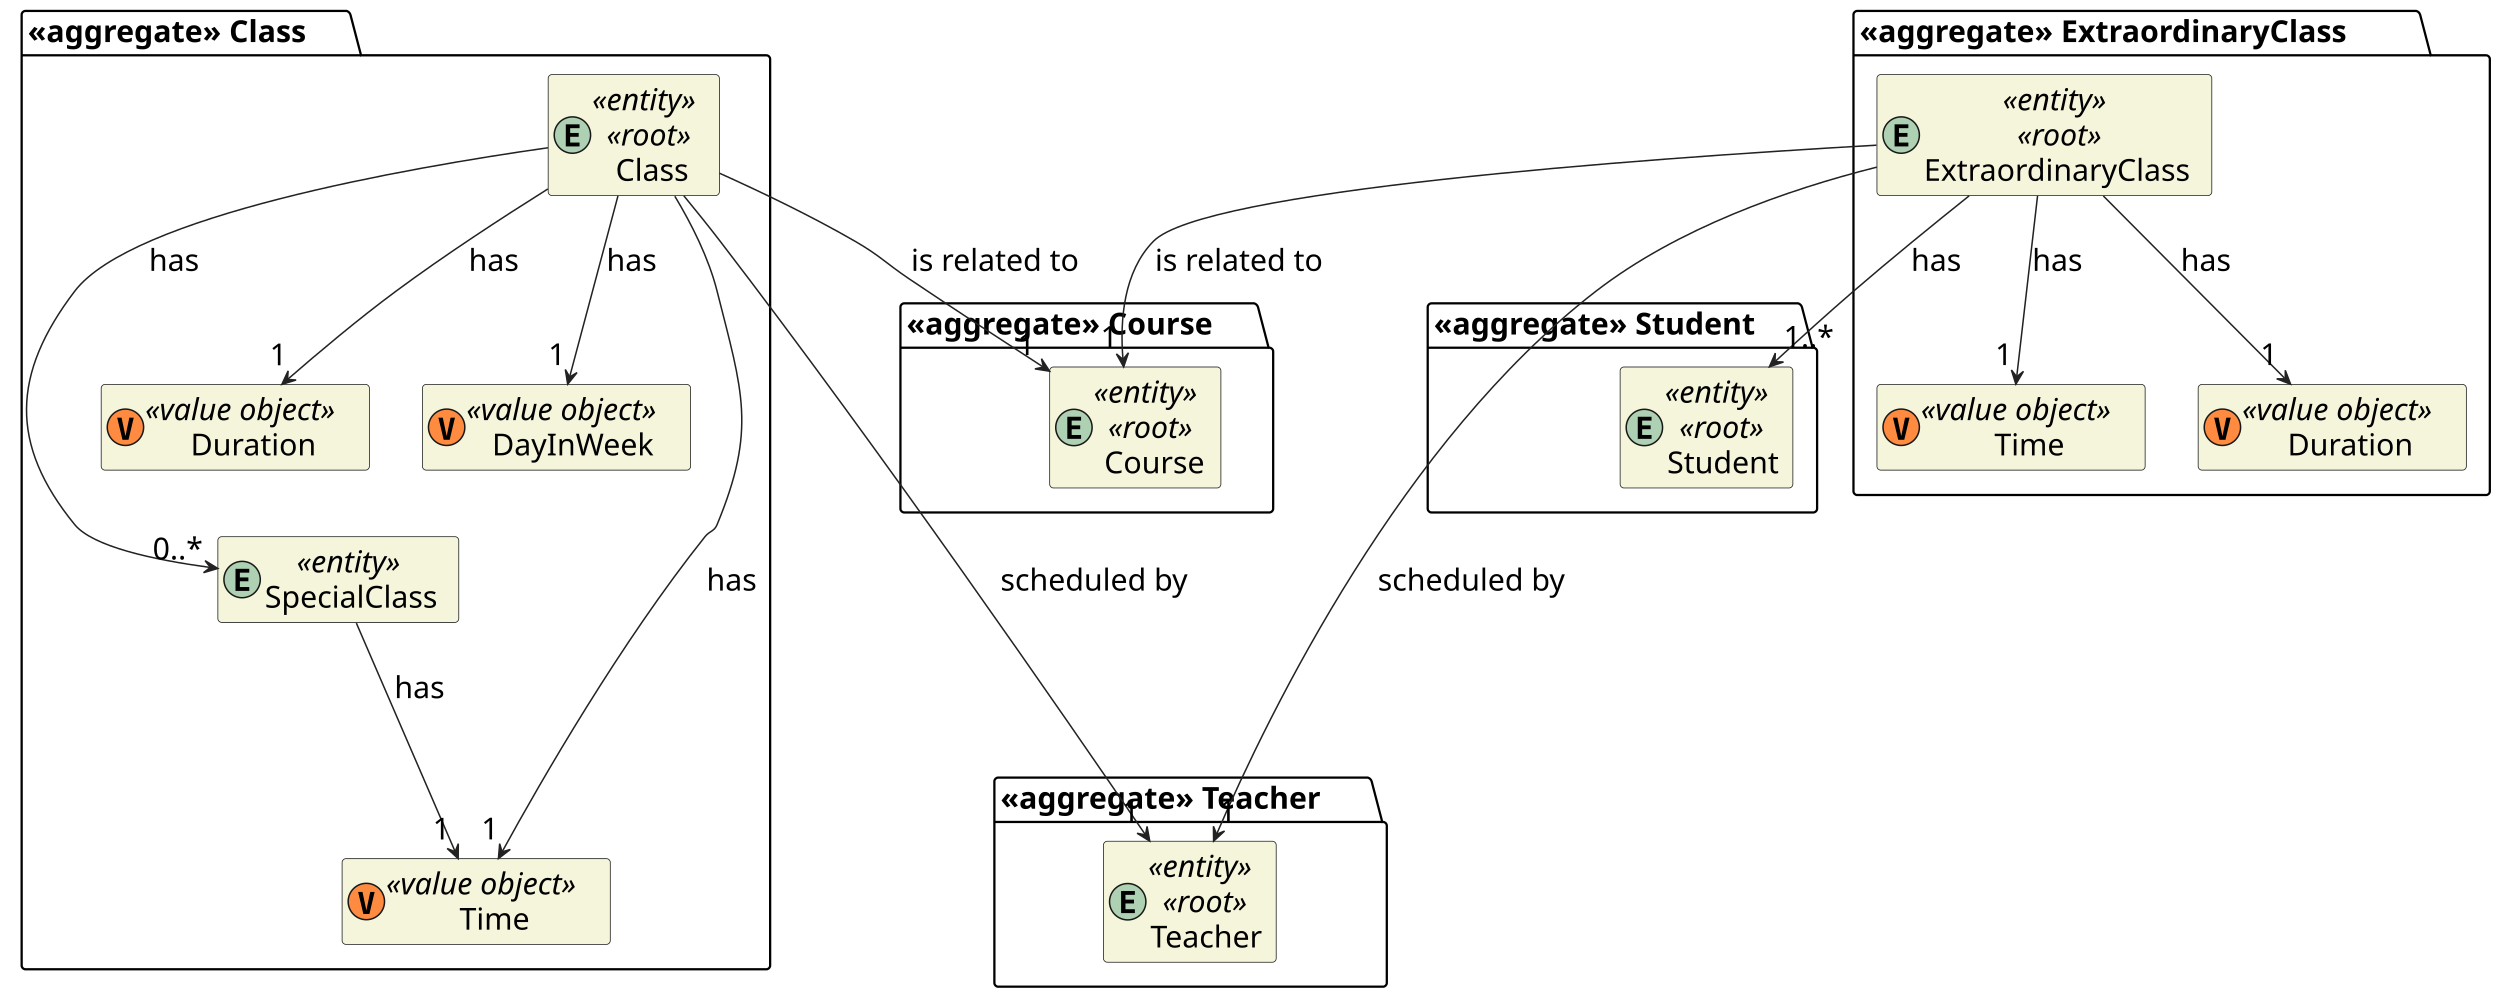
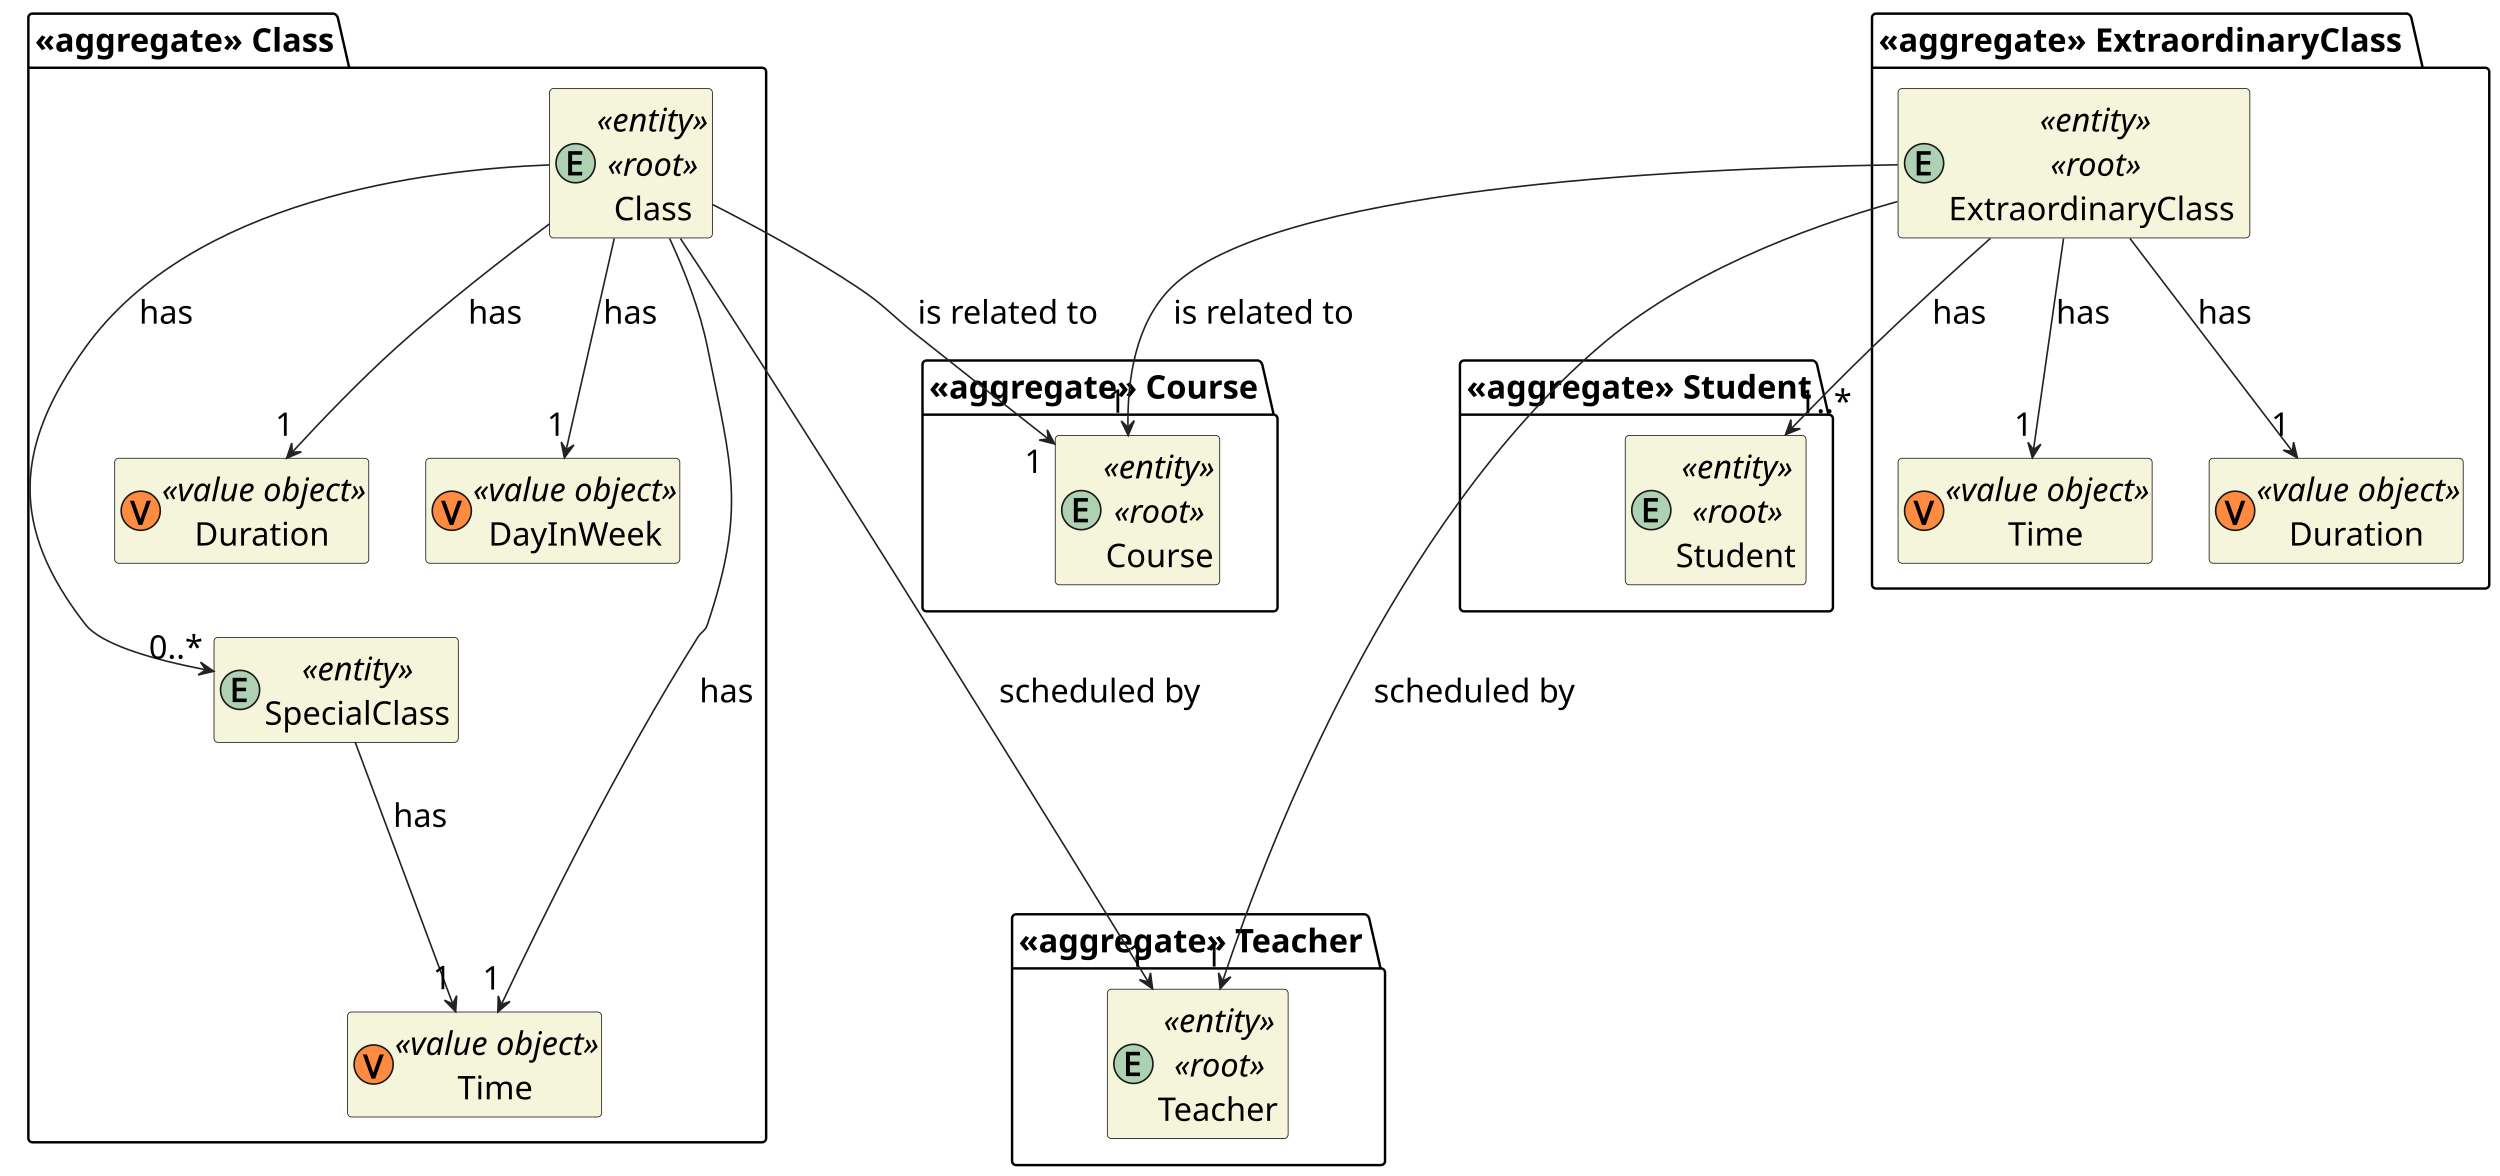
- <svg xmlns="http://www.w3.org/2000/svg" contentStyleType="text/css" height="658px" preserveAspectRatio="none" style="width:1650px;height:658px;background:#FFFFFF;" version="1.1" viewBox="0 0 1650 658" width="1650px" zoomAndPan="magnify">
+ <svg xmlns="http://www.w3.org/2000/svg" contentStyleType="text/css" height="722px" preserveAspectRatio="none" style="width:1535px;height:722px;background:#FFFFFF;" version="1.1" viewBox="0 0 1535 722" width="1535px" zoomAndPan="magnify">
  <defs />
  <g>
    <g id="cluster_&lt;&lt;aggregate&gt;&gt; Class">
-       <path d="M16.79,7.217 L228.79,7.217 A3.75,3.75 0 0 1 231.29,9.717 L238.29,36.498 L505.79,36.498 A2.5,2.5 0 0 1 508.29,38.998 L508.29,637.217 A2.5,2.5 0 0 1 505.79,639.717 L16.79,639.717 A2.5,2.5 0 0 1 14.29,637.217 L14.29,9.717 A2.5,2.5 0 0 1 16.79,7.217 " fill="none" style="stroke:#000000;stroke-width:1.5;" />
-       <line style="stroke:#000000;stroke-width:1.5;" x1="14.29" x2="238.29" y1="36.498" y2="36.498" />
-       <text fill="#000000" font-family="sans-serif" font-size="20" font-weight="bold" lengthAdjust="spacing" textLength="211" x="18.29" y="27.781">«aggregate» Class</text>
+       <path d="M19.91,8.36 L204.91,8.36 A3.75,3.75 0 0 1 207.41,10.86 L214.41,41.6 L467.91,41.6 A2.5,2.5 0 0 1 470.41,44.1 L470.41,698.86 A2.5,2.5 0 0 1 467.91,701.36 L19.91,701.36 A2.5,2.5 0 0 1 17.41,698.86 L17.41,10.86 A2.5,2.5 0 0 1 19.91,8.36 " fill="none" style="stroke:#000000;stroke-width:1.5;" />
+       <line style="stroke:#000000;stroke-width:1.5;" x1="17.41" x2="214.41" y1="41.6" y2="41.6" />
+       <text fill="#000000" font-family="sans-serif" font-size="20" font-weight="bold" lengthAdjust="spacing" textLength="184" x="21.41" y="31.74">«aggregate» Class</text>
    </g>
    <g id="cluster_&lt;&lt;aggregate&gt;&gt; ExtraordinaryClass">
-       <path d="M1225.79,7.217 L1594.79,7.217 A3.75,3.75 0 0 1 1597.29,9.717 L1604.29,36.498 L1640.79,36.498 A2.5,2.5 0 0 1 1643.29,38.998 L1643.29,324.217 A2.5,2.5 0 0 1 1640.79,326.717 L1225.79,326.717 A2.5,2.5 0 0 1 1223.29,324.217 L1223.29,9.717 A2.5,2.5 0 0 1 1225.79,7.217 " fill="none" style="stroke:#000000;stroke-width:1.5;" />
-       <line style="stroke:#000000;stroke-width:1.5;" x1="1223.29" x2="1604.29" y1="36.498" y2="36.498" />
-       <text fill="#000000" font-family="sans-serif" font-size="20" font-weight="bold" lengthAdjust="spacing" textLength="368" x="1227.29" y="27.781">«aggregate» ExtraordinaryClass</text>
+       <path d="M1151.91,8.36 L1478.035,8.36 A3.75,3.75 0 0 1 1480.535,10.86 L1487.535,41.6 L1525.91,41.6 A2.5,2.5 0 0 1 1528.41,44.1 L1528.41,358.86 A2.5,2.5 0 0 1 1525.91,361.36 L1151.91,361.36 A2.5,2.5 0 0 1 1149.41,358.86 L1149.41,10.86 A2.5,2.5 0 0 1 1151.91,8.36 " fill="none" style="stroke:#000000;stroke-width:1.5;" />
+       <line style="stroke:#000000;stroke-width:1.5;" x1="1149.41" x2="1487.535" y1="41.6" y2="41.6" />
+       <text fill="#000000" font-family="sans-serif" font-size="20" font-weight="bold" lengthAdjust="spacing" textLength="325.125" x="1153.41" y="31.74">«aggregate» ExtraordinaryClass</text>
    </g>
    <g id="cluster_&lt;&lt;aggregate&gt;&gt; Course">
-       <path d="M596.79,200.217 L827.79,200.217 A3.75,3.75 0 0 1 830.29,202.717 L837.29,229.498 L837.79,229.498 A2.5,2.5 0 0 1 840.29,231.998 L840.29,335.717 A2.5,2.5 0 0 1 837.79,338.217 L596.79,338.217 A2.5,2.5 0 0 1 594.29,335.717 L594.29,202.717 A2.5,2.5 0 0 1 596.79,200.217 " fill="none" style="stroke:#000000;stroke-width:1.5;" />
-       <line style="stroke:#000000;stroke-width:1.5;" x1="594.29" x2="837.29" y1="229.498" y2="229.498" />
-       <text fill="#000000" font-family="sans-serif" font-size="20" font-weight="bold" lengthAdjust="spacing" textLength="230" x="598.29" y="220.781">«aggregate» Course</text>
+       <path d="M568.91,221.36 L772.535,221.36 A3.75,3.75 0 0 1 775.035,223.86 L782.035,254.6 L781.91,254.6 A2.5,2.5 0 0 1 784.41,257.1 L784.41,372.86 A2.5,2.5 0 0 1 781.91,375.36 L568.91,375.36 A2.5,2.5 0 0 1 566.41,372.86 L566.41,223.86 A2.5,2.5 0 0 1 568.91,221.36 " fill="none" style="stroke:#000000;stroke-width:1.5;" />
+       <line style="stroke:#000000;stroke-width:1.5;" x1="566.41" x2="782.035" y1="254.6" y2="254.6" />
+       <text fill="#000000" font-family="sans-serif" font-size="20" font-weight="bold" lengthAdjust="spacing" textLength="202.625" x="570.41" y="244.74">«aggregate» Course</text>
    </g>
    <g id="cluster_&lt;&lt;aggregate&gt;&gt; Teacher">
-       <path d="M658.79,513.217 L902.79,513.217 A3.75,3.75 0 0 1 905.29,515.717 L912.29,542.498 L912.79,542.498 A2.5,2.5 0 0 1 915.29,544.998 L915.29,648.717 A2.5,2.5 0 0 1 912.79,651.217 L658.79,651.217 A2.5,2.5 0 0 1 656.29,648.717 L656.29,515.717 A2.5,2.5 0 0 1 658.79,513.217 " fill="none" style="stroke:#000000;stroke-width:1.5;" />
-       <line style="stroke:#000000;stroke-width:1.5;" x1="656.29" x2="912.29" y1="542.498" y2="542.498" />
-       <text fill="#000000" font-family="sans-serif" font-size="20" font-weight="bold" lengthAdjust="spacing" textLength="243" x="660.29" y="533.781">«aggregate» Teacher</text>
+       <path d="M623.91,561.36 L838.16,561.36 A3.75,3.75 0 0 1 840.66,563.86 L847.66,594.6 L847.91,594.6 A2.5,2.5 0 0 1 850.41,597.1 L850.41,712.86 A2.5,2.5 0 0 1 847.91,715.36 L623.91,715.36 A2.5,2.5 0 0 1 621.41,712.86 L621.41,563.86 A2.5,2.5 0 0 1 623.91,561.36 " fill="none" style="stroke:#000000;stroke-width:1.5;" />
+       <line style="stroke:#000000;stroke-width:1.5;" x1="621.41" x2="847.66" y1="594.6" y2="594.6" />
+       <text fill="#000000" font-family="sans-serif" font-size="20" font-weight="bold" lengthAdjust="spacing" textLength="213.25" x="625.41" y="584.74">«aggregate» Teacher</text>
    </g>
    <g id="cluster_&lt;&lt;aggregate&gt;&gt; Student">
-       <path d="M944.79,200.217 L1186.79,200.217 A3.75,3.75 0 0 1 1189.29,202.717 L1196.29,229.498 L1196.79,229.498 A2.5,2.5 0 0 1 1199.29,231.998 L1199.29,335.717 A2.5,2.5 0 0 1 1196.79,338.217 L944.79,338.217 A2.5,2.5 0 0 1 942.29,335.717 L942.29,202.717 A2.5,2.5 0 0 1 944.79,200.217 " fill="none" style="stroke:#000000;stroke-width:1.5;" />
-       <line style="stroke:#000000;stroke-width:1.5;" x1="942.29" x2="1196.29" y1="229.498" y2="229.498" />
-       <text fill="#000000" font-family="sans-serif" font-size="20" font-weight="bold" lengthAdjust="spacing" textLength="241" x="946.29" y="220.781">«aggregate» Student</text>
+       <path d="M898.91,221.36 L1113.16,221.36 A3.75,3.75 0 0 1 1115.66,223.86 L1122.66,254.6 L1122.91,254.6 A2.5,2.5 0 0 1 1125.41,257.1 L1125.41,372.86 A2.5,2.5 0 0 1 1122.91,375.36 L898.91,375.36 A2.5,2.5 0 0 1 896.41,372.86 L896.41,223.86 A2.5,2.5 0 0 1 898.91,221.36 " fill="none" style="stroke:#000000;stroke-width:1.5;" />
+       <line style="stroke:#000000;stroke-width:1.5;" x1="896.41" x2="1122.66" y1="254.6" y2="254.6" />
+       <text fill="#000000" font-family="sans-serif" font-size="20" font-weight="bold" lengthAdjust="spacing" textLength="213.25" x="900.41" y="244.74">«aggregate» Student</text>
    </g>
    <g id="elem_Class">
-       <rect codeLine="24" fill="#F5F5DC" height="79.844" id="Class" rx="2.5" ry="2.5" style="stroke:#181818;stroke-width:0.5;" width="113" x="361.79" y="49.217" />
-       <ellipse cx="377.79" cy="89.139" fill="#ADD1B2" rx="12" ry="12" style="stroke:#181818;stroke-width:1.0;" />
-       <path d="M382.509,96.639 L373.431,96.639 L373.431,82.061 L382.509,82.061 L382.509,84.592 L376.306,84.592 L376.306,87.748 L381.931,87.748 L381.931,90.279 L376.306,90.279 L376.306,94.092 L382.509,94.092 L382.509,96.639 Z " fill="#000000" />
-       <text fill="#000000" font-family="sans-serif" font-size="20" font-style="italic" lengthAdjust="spacing" textLength="83" x="390.79" y="72.781">«entity»</text>
-       <text fill="#000000" font-family="sans-serif" font-size="20" font-style="italic" lengthAdjust="spacing" textLength="64" x="400.29" y="96.062">«root»</text>
-       <text fill="#000000" font-family="sans-serif" font-size="20" lengthAdjust="spacing" textLength="52" x="406.29" y="119.344">Class</text>
+       <rect codeLine="24" fill="#F5F5DC" height="91.72" id="Class" rx="2.5" ry="2.5" style="stroke:#181818;stroke-width:0.5;" width="100" x="337.41" y="54.36" />
+       <ellipse cx="353.41" cy="100.22" fill="#ADD1B2" rx="12" ry="12" style="stroke:#181818;stroke-width:1.0;" />
+       <path d="M357.457,107.72 L348.848,107.72 L348.848,92.814 L357.457,92.814 L357.457,95.017 L351.269,95.017 L351.269,98.861 L357.098,98.861 L357.098,101.032 L351.269,101.032 L351.269,105.517 L357.457,105.517 L357.457,107.72 Z " fill="#000000" />
+       <text fill="#000000" font-family="sans-serif" font-size="20" font-style="italic" lengthAdjust="spacing" textLength="70" x="366.41" y="80.74">«entity»</text>
+       <text fill="#000000" font-family="sans-serif" font-size="20" font-style="italic" lengthAdjust="spacing" textLength="57" x="372.91" y="107.98">«root»</text>
+       <text fill="#000000" font-family="sans-serif" font-size="20" lengthAdjust="spacing" textLength="49" x="376.91" y="135.22">Class</text>
    </g>
    <g id="elem_SpecialClass">
-       <rect codeLine="18" fill="#F5F5DC" height="56.562" id="SpecialClass" rx="2.5" ry="2.5" style="stroke:#181818;stroke-width:0.5;" width="159" x="143.79" y="354.217" />
-       <ellipse cx="159.79" cy="382.498" fill="#ADD1B2" rx="12" ry="12" style="stroke:#181818;stroke-width:1.0;" />
-       <path d="M164.509,389.998 L155.431,389.998 L155.431,375.42 L164.509,375.42 L164.509,377.951 L158.306,377.951 L158.306,381.107 L163.931,381.107 L163.931,383.639 L158.306,383.639 L158.306,387.451 L164.509,387.451 L164.509,389.998 Z " fill="#000000" />
-       <text fill="#000000" font-family="sans-serif" font-size="20" font-style="italic" lengthAdjust="spacing" textLength="83" x="195.79" y="377.781">«entity»</text>
-       <text fill="#000000" font-family="sans-serif" font-size="20" lengthAdjust="spacing" textLength="125" x="174.79" y="401.062">SpecialClass</text>
+       <rect codeLine="18" fill="#F5F5DC" height="64.48" id="SpecialClass" rx="2.5" ry="2.5" style="stroke:#181818;stroke-width:0.5;" width="150" x="131.41" y="391.36" />
+       <ellipse cx="147.41" cy="423.6" fill="#ADD1B2" rx="12" ry="12" style="stroke:#181818;stroke-width:1.0;" />
+       <path d="M151.457,431.1 L142.847,431.1 L142.847,416.194 L151.457,416.194 L151.457,418.397 L145.269,418.397 L145.269,422.241 L151.097,422.241 L151.097,424.413 L145.269,424.413 L145.269,428.897 L151.457,428.897 L151.457,431.1 Z " fill="#000000" />
+       <text fill="#000000" font-family="sans-serif" font-size="20" font-style="italic" lengthAdjust="spacing" textLength="70" x="185.41" y="417.74">«entity»</text>
+       <text fill="#000000" font-family="sans-serif" font-size="20" lengthAdjust="spacing" textLength="116" x="162.41" y="444.98">SpecialClass</text>
    </g>
    <g id="elem_Duration">
-       <rect codeLine="21" fill="#F5F5DC" height="56.562" id="Duration" rx="2.5" ry="2.5" style="stroke:#181818;stroke-width:0.5;" width="177" x="66.79" y="253.717" />
-       <ellipse cx="82.79" cy="281.998" fill="#FF8B40" rx="12" ry="12" style="stroke:#181818;stroke-width:1.0;" />
-       <path d="M82.806,287.842 L85.368,275.67 L88.274,275.67 L84.806,290.248 L80.821,290.248 L77.353,275.67 L80.243,275.67 L82.806,287.842 Z " fill="#000000" />
-       <text fill="#000000" font-family="sans-serif" font-size="20" font-style="italic" lengthAdjust="spacing" textLength="147" x="95.79" y="277.281">«value object»</text>
-       <text fill="#000000" font-family="sans-serif" font-size="20" lengthAdjust="spacing" textLength="87" x="125.79" y="300.562">Duration</text>
+       <rect codeLine="21" fill="#F5F5DC" height="64.48" id="Duration" rx="2.5" ry="2.5" style="stroke:#181818;stroke-width:0.5;" width="156" x="70.41" y="281.36" />
+       <ellipse cx="86.41" cy="313.6" fill="#FF8B40" rx="12" ry="12" style="stroke:#181818;stroke-width:1.0;" />
+       <path d="M92.66,307.444 L87.347,322.35 L85.097,322.35 L79.785,307.444 L82.316,307.444 L85.613,316.803 Q85.832,317.397 85.988,317.944 Q86.16,318.491 86.285,318.991 Q86.426,319.475 86.222,319.522 Q86.004,319.491 86.144,318.975 Q86.285,318.459 86.457,317.928 Q86.629,317.381 86.832,316.772 L90.097,307.444 L92.66,307.444 Z " fill="#000000" />
+       <text fill="#000000" font-family="sans-serif" font-size="20" font-style="italic" lengthAdjust="spacing" textLength="126" x="99.41" y="307.74">«value object»</text>
+       <text fill="#000000" font-family="sans-serif" font-size="20" lengthAdjust="spacing" textLength="86" x="119.41" y="334.98">Duration</text>
    </g>
    <g id="elem_DayInWeek">
-       <rect codeLine="22" fill="#F5F5DC" height="56.562" id="DayInWeek" rx="2.5" ry="2.5" style="stroke:#181818;stroke-width:0.5;" width="177" x="278.79" y="253.717" />
-       <ellipse cx="294.79" cy="281.998" fill="#FF8B40" rx="12" ry="12" style="stroke:#181818;stroke-width:1.0;" />
-       <path d="M294.806,287.842 L297.368,275.67 L300.274,275.67 L296.806,290.248 L292.821,290.248 L289.353,275.67 L292.243,275.67 L294.806,287.842 Z " fill="#000000" />
-       <text fill="#000000" font-family="sans-serif" font-size="20" font-style="italic" lengthAdjust="spacing" textLength="147" x="307.79" y="277.281">«value object»</text>
-       <text fill="#000000" font-family="sans-serif" font-size="20" lengthAdjust="spacing" textLength="113" x="324.79" y="300.562">DayInWeek</text>
+       <rect codeLine="22" fill="#F5F5DC" height="64.48" id="DayInWeek" rx="2.5" ry="2.5" style="stroke:#181818;stroke-width:0.5;" width="156" x="261.41" y="281.36" />
+       <ellipse cx="277.41" cy="313.6" fill="#FF8B40" rx="12" ry="12" style="stroke:#181818;stroke-width:1.0;" />
+       <path d="M283.66,307.444 L278.348,322.35 L276.098,322.35 L270.785,307.444 L273.316,307.444 L276.613,316.803 Q276.832,317.397 276.988,317.944 Q277.16,318.491 277.285,318.991 Q277.426,319.475 277.223,319.522 Q277.004,319.491 277.144,318.975 Q277.285,318.459 277.457,317.928 Q277.629,317.381 277.832,316.772 L281.098,307.444 L283.66,307.444 Z " fill="#000000" />
+       <text fill="#000000" font-family="sans-serif" font-size="20" font-style="italic" lengthAdjust="spacing" textLength="126" x="290.41" y="307.74">«value object»</text>
+       <text fill="#000000" font-family="sans-serif" font-size="20" lengthAdjust="spacing" textLength="107" x="299.91" y="334.98">DayInWeek</text>
    </g>
    <g id="elem_Time">
-       <rect codeLine="20" fill="#F5F5DC" height="56.562" id="Time" rx="2.5" ry="2.5" style="stroke:#181818;stroke-width:0.5;" width="177" x="225.79" y="566.717" />
-       <ellipse cx="241.79" cy="594.998" fill="#FF8B40" rx="12" ry="12" style="stroke:#181818;stroke-width:1.0;" />
-       <path d="M241.806,600.842 L244.368,588.67 L247.274,588.67 L243.806,603.248 L239.821,603.248 L236.352,588.67 L239.243,588.67 L241.806,600.842 Z " fill="#000000" />
-       <text fill="#000000" font-family="sans-serif" font-size="20" font-style="italic" lengthAdjust="spacing" textLength="147" x="254.79" y="590.281">«value object»</text>
-       <text fill="#000000" font-family="sans-serif" font-size="20" lengthAdjust="spacing" textLength="50" x="303.29" y="613.562">Time</text>
+       <rect codeLine="20" fill="#F5F5DC" height="64.48" id="Time" rx="2.5" ry="2.5" style="stroke:#181818;stroke-width:0.5;" width="156" x="213.41" y="621.36" />
+       <ellipse cx="229.41" cy="653.6" fill="#FF8B40" rx="12" ry="12" style="stroke:#181818;stroke-width:1.0;" />
+       <path d="M235.66,647.444 L230.347,662.35 L228.097,662.35 L222.785,647.444 L225.316,647.444 L228.613,656.803 Q228.832,657.397 228.988,657.944 Q229.16,658.491 229.285,658.991 Q229.426,659.475 229.222,659.522 Q229.004,659.491 229.144,658.975 Q229.285,658.459 229.457,657.928 Q229.629,657.381 229.832,656.772 L233.097,647.444 L235.66,647.444 Z " fill="#000000" />
+       <text fill="#000000" font-family="sans-serif" font-size="20" font-style="italic" lengthAdjust="spacing" textLength="126" x="242.41" y="647.74">«value object»</text>
+       <text fill="#000000" font-family="sans-serif" font-size="20" lengthAdjust="spacing" textLength="49" x="280.91" y="674.98">Time</text>
    </g>
    <g id="elem_ExtraordinaryClass">
-       <rect codeLine="37" fill="#F5F5DC" height="79.844" id="ExtraordinaryClass" rx="2.5" ry="2.5" style="stroke:#181818;stroke-width:0.5;" width="221" x="1238.79" y="49.217" />
-       <ellipse cx="1254.79" cy="89.139" fill="#ADD1B2" rx="12" ry="12" style="stroke:#181818;stroke-width:1.0;" />
-       <path d="M1259.509,96.639 L1250.431,96.639 L1250.431,82.061 L1259.509,82.061 L1259.509,84.592 L1253.306,84.592 L1253.306,87.748 L1258.931,87.748 L1258.931,90.279 L1253.306,90.279 L1253.306,94.092 L1259.509,94.092 L1259.509,96.639 Z " fill="#000000" />
-       <text fill="#000000" font-family="sans-serif" font-size="20" font-style="italic" lengthAdjust="spacing" textLength="83" x="1321.79" y="72.781">«entity»</text>
-       <text fill="#000000" font-family="sans-serif" font-size="20" font-style="italic" lengthAdjust="spacing" textLength="64" x="1331.29" y="96.062">«root»</text>
-       <text fill="#000000" font-family="sans-serif" font-size="20" lengthAdjust="spacing" textLength="187" x="1269.79" y="119.344">ExtraordinaryClass</text>
+       <rect codeLine="37" fill="#F5F5DC" height="91.72" id="ExtraordinaryClass" rx="2.5" ry="2.5" style="stroke:#181818;stroke-width:0.5;" width="216" x="1165.41" y="54.36" />
+       <ellipse cx="1181.41" cy="100.22" fill="#ADD1B2" rx="12" ry="12" style="stroke:#181818;stroke-width:1.0;" />
+       <path d="M1185.457,107.72 L1176.848,107.72 L1176.848,92.814 L1185.457,92.814 L1185.457,95.017 L1179.269,95.017 L1179.269,98.861 L1185.098,98.861 L1185.098,101.032 L1179.269,101.032 L1179.269,105.517 L1185.457,105.517 L1185.457,107.72 Z " fill="#000000" />
+       <text fill="#000000" font-family="sans-serif" font-size="20" font-style="italic" lengthAdjust="spacing" textLength="70" x="1252.41" y="80.74">«entity»</text>
+       <text fill="#000000" font-family="sans-serif" font-size="20" font-style="italic" lengthAdjust="spacing" textLength="57" x="1258.91" y="107.98">«root»</text>
+       <text fill="#000000" font-family="sans-serif" font-size="20" lengthAdjust="spacing" textLength="182" x="1196.41" y="135.22">ExtraordinaryClass</text>
    </g>
    <g id="elem_Time‎">
-       <rect codeLine="34" fill="#F5F5DC" height="56.562" id="Time‎" rx="2.5" ry="2.5" style="stroke:#181818;stroke-width:0.5;" width="177" x="1238.79" y="253.717" />
-       <ellipse cx="1254.79" cy="281.998" fill="#FF8B40" rx="12" ry="12" style="stroke:#181818;stroke-width:1.0;" />
-       <path d="M1254.806,287.842 L1257.368,275.67 L1260.274,275.67 L1256.806,290.248 L1252.821,290.248 L1249.352,275.67 L1252.243,275.67 L1254.806,287.842 Z " fill="#000000" />
-       <text fill="#000000" font-family="sans-serif" font-size="20" font-style="italic" lengthAdjust="spacing" textLength="147" x="1267.79" y="277.281">«value object»</text>
-       <text fill="#000000" font-family="sans-serif" font-size="20" lengthAdjust="spacing" textLength="50" x="1316.29" y="300.562">Time‎</text>
+       <rect codeLine="34" fill="#F5F5DC" height="64.48" id="Time‎" rx="2.5" ry="2.5" style="stroke:#181818;stroke-width:0.5;" width="156" x="1165.41" y="281.36" />
+       <ellipse cx="1181.41" cy="313.6" fill="#FF8B40" rx="12" ry="12" style="stroke:#181818;stroke-width:1.0;" />
+       <path d="M1187.66,307.444 L1182.348,322.35 L1180.098,322.35 L1174.785,307.444 L1177.316,307.444 L1180.613,316.803 Q1180.832,317.397 1180.988,317.944 Q1181.16,318.491 1181.285,318.991 Q1181.426,319.475 1181.223,319.522 Q1181.004,319.491 1181.144,318.975 Q1181.285,318.459 1181.457,317.928 Q1181.629,317.381 1181.832,316.772 L1185.098,307.444 L1187.66,307.444 Z " fill="#000000" />
+       <text fill="#000000" font-family="sans-serif" font-size="20" font-style="italic" lengthAdjust="spacing" textLength="126" x="1194.41" y="307.74">«value object»</text>
+       <text fill="#000000" font-family="sans-serif" font-size="20" lengthAdjust="spacing" textLength="49" x="1232.91" y="334.98">Time‎</text>
    </g>
    <g id="elem_Duration‎">
-       <rect codeLine="35" fill="#F5F5DC" height="56.562" id="Duration‎" rx="2.5" ry="2.5" style="stroke:#181818;stroke-width:0.5;" width="177" x="1450.79" y="253.717" />
-       <ellipse cx="1466.79" cy="281.998" fill="#FF8B40" rx="12" ry="12" style="stroke:#181818;stroke-width:1.0;" />
-       <path d="M1466.806,287.842 L1469.368,275.67 L1472.274,275.67 L1468.806,290.248 L1464.821,290.248 L1461.352,275.67 L1464.243,275.67 L1466.806,287.842 Z " fill="#000000" />
-       <text fill="#000000" font-family="sans-serif" font-size="20" font-style="italic" lengthAdjust="spacing" textLength="147" x="1479.79" y="277.281">«value object»</text>
-       <text fill="#000000" font-family="sans-serif" font-size="20" lengthAdjust="spacing" textLength="87" x="1509.79" y="300.562">Duration‎</text>
+       <rect codeLine="35" fill="#F5F5DC" height="64.48" id="Duration‎" rx="2.5" ry="2.5" style="stroke:#181818;stroke-width:0.5;" width="156" x="1356.41" y="281.36" />
+       <ellipse cx="1372.41" cy="313.6" fill="#FF8B40" rx="12" ry="12" style="stroke:#181818;stroke-width:1.0;" />
+       <path d="M1378.66,307.444 L1373.348,322.35 L1371.098,322.35 L1365.785,307.444 L1368.316,307.444 L1371.613,316.803 Q1371.832,317.397 1371.988,317.944 Q1372.16,318.491 1372.285,318.991 Q1372.426,319.475 1372.223,319.522 Q1372.004,319.491 1372.144,318.975 Q1372.285,318.459 1372.457,317.928 Q1372.629,317.381 1372.832,316.772 L1376.098,307.444 L1378.66,307.444 Z " fill="#000000" />
+       <text fill="#000000" font-family="sans-serif" font-size="20" font-style="italic" lengthAdjust="spacing" textLength="126" x="1385.41" y="307.74">«value object»</text>
+       <text fill="#000000" font-family="sans-serif" font-size="20" lengthAdjust="spacing" textLength="86" x="1405.41" y="334.98">Duration‎</text>
    </g>
    <g id="elem_Course">
-       <rect codeLine="44" fill="#F5F5DC" height="79.844" id="Course" rx="2.5" ry="2.5" style="stroke:#181818;stroke-width:0.5;" width="113" x="692.79" y="242.217" />
-       <ellipse cx="708.79" cy="282.139" fill="#ADD1B2" rx="12" ry="12" style="stroke:#181818;stroke-width:1.0;" />
-       <path d="M713.509,289.639 L704.431,289.639 L704.431,275.06 L713.509,275.06 L713.509,277.592 L707.306,277.592 L707.306,280.748 L712.931,280.748 L712.931,283.279 L707.306,283.279 L707.306,287.092 L713.509,287.092 L713.509,289.639 Z " fill="#000000" />
-       <text fill="#000000" font-family="sans-serif" font-size="20" font-style="italic" lengthAdjust="spacing" textLength="83" x="721.79" y="265.781">«entity»</text>
-       <text fill="#000000" font-family="sans-serif" font-size="20" font-style="italic" lengthAdjust="spacing" textLength="64" x="731.29" y="289.062">«root»</text>
-       <text fill="#000000" font-family="sans-serif" font-size="20" lengthAdjust="spacing" textLength="69" x="728.79" y="312.344">Course</text>
+       <rect codeLine="44" fill="#F5F5DC" height="91.72" id="Course" rx="2.5" ry="2.5" style="stroke:#181818;stroke-width:0.5;" width="101" x="647.91" y="267.36" />
+       <ellipse cx="663.91" cy="313.22" fill="#ADD1B2" rx="12" ry="12" style="stroke:#181818;stroke-width:1.0;" />
+       <path d="M667.957,320.72 L659.347,320.72 L659.347,305.814 L667.957,305.814 L667.957,308.017 L661.769,308.017 L661.769,311.861 L667.597,311.861 L667.597,314.033 L661.769,314.033 L661.769,318.517 L667.957,318.517 L667.957,320.72 Z " fill="#000000" />
+       <text fill="#000000" font-family="sans-serif" font-size="20" font-style="italic" lengthAdjust="spacing" textLength="70" x="677.41" y="293.74">«entity»</text>
+       <text fill="#000000" font-family="sans-serif" font-size="20" font-style="italic" lengthAdjust="spacing" textLength="57" x="683.91" y="320.98">«root»</text>
+       <text fill="#000000" font-family="sans-serif" font-size="20" lengthAdjust="spacing" textLength="67" x="678.91" y="348.22">Course</text>
    </g>
    <g id="elem_Teacher">
-       <rect codeLine="51" fill="#F5F5DC" height="79.844" id="Teacher" rx="2.5" ry="2.5" style="stroke:#181818;stroke-width:0.5;" width="114" x="728.29" y="555.217" />
-       <ellipse cx="744.29" cy="595.139" fill="#ADD1B2" rx="12" ry="12" style="stroke:#181818;stroke-width:1.0;" />
-       <path d="M749.009,602.639 L739.931,602.639 L739.931,588.061 L749.009,588.061 L749.009,590.592 L742.806,590.592 L742.806,593.748 L748.431,593.748 L748.431,596.279 L742.806,596.279 L742.806,600.092 L749.009,600.092 L749.009,602.639 Z " fill="#000000" />
-       <text fill="#000000" font-family="sans-serif" font-size="20" font-style="italic" lengthAdjust="spacing" textLength="83" x="757.79" y="578.781">«entity»</text>
-       <text fill="#000000" font-family="sans-serif" font-size="20" font-style="italic" lengthAdjust="spacing" textLength="64" x="767.29" y="602.062">«root»</text>
-       <text fill="#000000" font-family="sans-serif" font-size="20" lengthAdjust="spacing" textLength="80" x="759.29" y="625.344">Teacher</text>
+       <rect codeLine="51" fill="#F5F5DC" height="91.72" id="Teacher" rx="2.5" ry="2.5" style="stroke:#181818;stroke-width:0.5;" width="111" x="679.91" y="607.36" />
+       <ellipse cx="695.91" cy="653.22" fill="#ADD1B2" rx="12" ry="12" style="stroke:#181818;stroke-width:1.0;" />
+       <path d="M699.957,660.72 L691.347,660.72 L691.347,645.814 L699.957,645.814 L699.957,648.017 L693.769,648.017 L693.769,651.861 L699.597,651.861 L699.597,654.033 L693.769,654.033 L693.769,658.517 L699.957,658.517 L699.957,660.72 Z " fill="#000000" />
+       <text fill="#000000" font-family="sans-serif" font-size="20" font-style="italic" lengthAdjust="spacing" textLength="70" x="714.41" y="633.74">«entity»</text>
+       <text fill="#000000" font-family="sans-serif" font-size="20" font-style="italic" lengthAdjust="spacing" textLength="57" x="720.91" y="660.98">«root»</text>
+       <text fill="#000000" font-family="sans-serif" font-size="20" lengthAdjust="spacing" textLength="77" x="710.91" y="688.22">Teacher</text>
    </g>
    <g id="elem_Student">
-       <rect codeLine="58" fill="#F5F5DC" height="79.844" id="Student" rx="2.5" ry="2.5" style="stroke:#181818;stroke-width:0.5;" width="114" x="1069.29" y="242.217" />
-       <ellipse cx="1085.29" cy="282.139" fill="#ADD1B2" rx="12" ry="12" style="stroke:#181818;stroke-width:1.0;" />
-       <path d="M1090.009,289.639 L1080.931,289.639 L1080.931,275.06 L1090.009,275.06 L1090.009,277.592 L1083.806,277.592 L1083.806,280.748 L1089.431,280.748 L1089.431,283.279 L1083.806,283.279 L1083.806,287.092 L1090.009,287.092 L1090.009,289.639 Z " fill="#000000" />
-       <text fill="#000000" font-family="sans-serif" font-size="20" font-style="italic" lengthAdjust="spacing" textLength="83" x="1098.79" y="265.781">«entity»</text>
-       <text fill="#000000" font-family="sans-serif" font-size="20" font-style="italic" lengthAdjust="spacing" textLength="64" x="1108.29" y="289.062">«root»</text>
-       <text fill="#000000" font-family="sans-serif" font-size="20" lengthAdjust="spacing" textLength="80" x="1100.29" y="312.344">Student</text>
+       <rect codeLine="58" fill="#F5F5DC" height="91.72" id="Student" rx="2.5" ry="2.5" style="stroke:#181818;stroke-width:0.5;" width="111" x="997.91" y="267.36" />
+       <ellipse cx="1013.91" cy="313.22" fill="#ADD1B2" rx="12" ry="12" style="stroke:#181818;stroke-width:1.0;" />
+       <path d="M1017.957,320.72 L1009.347,320.72 L1009.347,305.814 L1017.957,305.814 L1017.957,308.017 L1011.769,308.017 L1011.769,311.861 L1017.597,311.861 L1017.597,314.033 L1011.769,314.033 L1011.769,318.517 L1017.957,318.517 L1017.957,320.72 Z " fill="#000000" />
+       <text fill="#000000" font-family="sans-serif" font-size="20" font-style="italic" lengthAdjust="spacing" textLength="70" x="1032.41" y="293.74">«entity»</text>
+       <text fill="#000000" font-family="sans-serif" font-size="20" font-style="italic" lengthAdjust="spacing" textLength="57" x="1038.91" y="320.98">«root»</text>
+       <text fill="#000000" font-family="sans-serif" font-size="20" lengthAdjust="spacing" textLength="77" x="1028.91" y="348.22">Student</text>
    </g>
    <g id="link_Class_Course">
-       <path codeLine="61" d="M474.86,114.317 C502.39,126.707 535.65,142.657 564.29,159.217 C581.15,168.967 584.13,173.347 600.29,184.217 C629.1,203.597 661.36,224.667 688.47,242.207 " fill="none" id="Class-to-Course" style="stroke:#222222;stroke-width:1.0;" />
-       <polygon fill="#222222" points="692.78,244.997,687.392,236.752,688.581,242.283,683.05,243.471,692.78,244.997" style="stroke:#222222;stroke-width:1.0;" />
-       <text fill="#000000" font-family="sans-serif" font-size="20" lengthAdjust="spacing" textLength="119" x="601.29" y="178.781">is related to</text>
-       <text fill="#000000" font-family="sans-serif" font-size="20" lengthAdjust="spacing" textLength="13" x="671.707" y="234.347">1</text>
+       <path codeLine="61" d="M437.58,125.61 C464.59,139.36 498.09,157.54 526.41,176.36 C543.52,187.73 546.34,192.56 562.41,205.36 C589.07,226.59 618.81,250.01 643.66,269.51 " fill="none" id="Class-to-Course" style="stroke:#222222;stroke-width:1.0;" />
+       <polygon fill="#222222" points="647.6,272.61,642.993,263.905,643.668,269.522,638.052,270.196,647.6,272.61" style="stroke:#222222;stroke-width:1.0;" />
+       <text fill="#000000" font-family="sans-serif" font-size="20" lengthAdjust="spacing" textLength="115" x="563.41" y="198.74">is related to</text>
+       <text fill="#000000" font-family="sans-serif" font-size="20" lengthAdjust="spacing" textLength="11" x="629.033" y="290.363">1</text>
    </g>
    <g id="link_Class_Teacher">
-       <path codeLine="62" d="M451.34,129.237 C459.31,138.927 467.72,149.357 475.29,159.217 C582.93,299.407 702.12,471.967 756,550.987 " fill="none" id="Class-to-Teacher" style="stroke:#222222;stroke-width:1.0;" />
-       <polygon fill="#222222" points="758.83,555.137,757.066,545.447,756.014,551.005,750.456,549.953,758.83,555.137" style="stroke:#222222;stroke-width:1.0;" />
-       <text fill="#000000" font-family="sans-serif" font-size="20" lengthAdjust="spacing" textLength="133" x="660.29" y="389.781">scheduled by</text>
-       <text fill="#000000" font-family="sans-serif" font-size="20" lengthAdjust="spacing" textLength="13" x="740.577" y="542.516">1</text>
+       <path codeLine="62" d="M417.76,146.43 C424.3,156.26 431.13,166.63 437.41,176.36 C537.19,330.78 651.66,515.97 705.04,602.82 " fill="none" id="Class-to-Teacher" style="stroke:#222222;stroke-width:1.0;" />
+       <polygon fill="#222222" points="707.69,607.13,706.404,597.365,705.08,602.865,699.58,601.542,707.69,607.13" style="stroke:#222222;stroke-width:1.0;" />
+       <text fill="#000000" font-family="sans-serif" font-size="20" lengthAdjust="spacing" textLength="127" x="613.41" y="431.24">scheduled by</text>
+       <text fill="#000000" font-family="sans-serif" font-size="20" lengthAdjust="spacing" textLength="11" x="692.226" y="593.519">1</text>
    </g>
    <g id="link_Class_Time">
-       <path codeLine="63" d="M445.39,129.507 C456.36,147.717 467.73,170.177 473.29,192.217 C490.04,258.577 499.48,282.987 473.29,346.217 C471.37,350.867 468.43,350.287 465.29,354.217 C409.82,423.737 357.43,514.667 331.41,562.167 " fill="none" id="Class-to-Time" style="stroke:#222222;stroke-width:1.0;" />
-       <polygon fill="#222222" points="328.97,566.627,336.791,560.641,331.364,562.237,329.768,556.81,328.97,566.627" style="stroke:#222222;stroke-width:1.0;" />
-       <text fill="#000000" font-family="sans-serif" font-size="20" lengthAdjust="spacing" textLength="35" x="466.29" y="389.781">has</text>
-       <text fill="#000000" font-family="sans-serif" font-size="20" lengthAdjust="spacing" textLength="13" x="317.657" y="553.997">1</text>
+       <path codeLine="63" d="M411.12,146.37 C420.34,166.31 429.79,190.41 434.41,213.36 C449.32,287.43 458.3,311.68 434.41,383.36 C433,387.58 430.78,387.6 428.41,391.36 C379.56,468.69 332.14,565.27 307.97,616.52 " fill="none" id="Class-to-Time" style="stroke:#222222;stroke-width:1.0;" />
+       <polygon fill="#222222" points="305.7,621.33,313.156,614.895,307.832,616.808,305.92,611.484,305.7,621.33" style="stroke:#222222;stroke-width:1.0;" />
+       <text fill="#000000" font-family="sans-serif" font-size="20" lengthAdjust="spacing" textLength="34" x="429.41" y="431.24">has</text>
+       <text fill="#000000" font-family="sans-serif" font-size="20" lengthAdjust="spacing" textLength="11" x="296.266" y="607.579">1</text>
    </g>
    <g id="link_ExtraordinaryClass_Teacher">
-       <path codeLine="65" d="M1238.7,110.307 C1179.2,125.307 1107.18,150.617 1053.29,192.217 C925.52,290.827 838.42,468.307 803.03,550.387 " fill="none" id="ExtraordinaryClass-to-Teacher" style="stroke:#222222;stroke-width:1.0;" />
-       <polygon fill="#222222" points="800.98,555.177,808.209,548.488,802.955,550.583,800.86,545.329,800.98,555.177" style="stroke:#222222;stroke-width:1.0;" />
-       <text fill="#000000" font-family="sans-serif" font-size="20" lengthAdjust="spacing" textLength="133" x="909.29" y="389.781">scheduled by</text>
-       <text fill="#000000" font-family="sans-serif" font-size="20" lengthAdjust="spacing" textLength="13" x="804.516" y="542.562">1</text>
+       <path codeLine="65" d="M1165.07,123.75 C1105.55,140.44 1033.46,168.34 981.41,213.36 C855.6,322.19 780.85,511.97 750.81,602.09 " fill="none" id="ExtraordinaryClass-to-Teacher" style="stroke:#222222;stroke-width:1.0;" />
+       <polygon fill="#222222" points="749.15,607.1,755.778,599.815,750.723,602.354,748.184,597.299,749.15,607.1" style="stroke:#222222;stroke-width:1.0;" />
+       <text fill="#000000" font-family="sans-serif" font-size="20" lengthAdjust="spacing" textLength="127" x="843.41" y="431.24">scheduled by</text>
+       <text fill="#000000" font-family="sans-serif" font-size="20" lengthAdjust="spacing" textLength="11" x="739.257" y="593.485">1</text>
    </g>
    <g id="link_ExtraordinaryClass_Student">
-       <path codeLine="66" d="M1299.64,129.237 C1276.21,147.957 1248.02,170.897 1223.29,192.217 C1206.22,206.937 1187.9,223.527 1171.83,238.357 " fill="none" id="ExtraordinaryClass-to-Student" style="stroke:#222222;stroke-width:1.0;" />
-       <polygon fill="#222222" points="1167.79,242.087,1177.118,238.926,1171.466,238.697,1171.695,233.045,1167.79,242.087" style="stroke:#222222;stroke-width:1.0;" />
-       <text fill="#000000" font-family="sans-serif" font-size="20" lengthAdjust="spacing" textLength="35" x="1261.29" y="178.781">has</text>
-       <text fill="#000000" font-family="sans-serif" font-size="20" lengthAdjust="spacing" textLength="35" x="1177.193" y="229.458">1..*</text>
+       <path codeLine="66" d="M1222.04,146.39 C1199.44,166.54 1172.79,190.8 1149.41,213.36 C1132.91,229.28 1115.33,247.14 1099.77,263.27 " fill="none" id="ExtraordinaryClass-to-Student" style="stroke:#222222;stroke-width:1.0;" />
+       <polygon fill="#222222" points="1096.28,266.89,1105.407,263.188,1099.751,263.291,1099.648,257.635,1096.28,266.89" style="stroke:#222222;stroke-width:1.0;" />
+       <text fill="#000000" font-family="sans-serif" font-size="20" lengthAdjust="spacing" textLength="34" x="1186.41" y="198.74">has</text>
+       <text fill="#000000" font-family="sans-serif" font-size="20" lengthAdjust="spacing" textLength="32" x="1103.823" y="253.62">1..*</text>
    </g>
    <g id="link_ExtraordinaryClass_Course">
-       <path codeLine="67" d="M1238.51,95.817 C1077.42,105.047 794.05,125.837 761.29,159.217 C741.65,179.227 739.05,210.937 741.15,237.017 " fill="none" id="ExtraordinaryClass-to-Course" style="stroke:#222222;stroke-width:1.0;" />
-       <polygon fill="#222222" points="741.62,242.157,744.779,232.828,741.162,237.178,736.813,233.561,741.62,242.157" style="stroke:#222222;stroke-width:1.0;" />
-       <text fill="#000000" font-family="sans-serif" font-size="20" lengthAdjust="spacing" textLength="119" x="762.29" y="178.781">is related to</text>
-       <text fill="#000000" font-family="sans-serif" font-size="20" lengthAdjust="spacing" textLength="13" x="726.362" y="229.539">1</text>
+       <path codeLine="67" d="M1165.21,101.19 C1022.08,103.37 780.71,116.19 719.41,176.36 C697.18,198.18 692.15,233.05 692.56,262.02 " fill="none" id="ExtraordinaryClass-to-Course" style="stroke:#222222;stroke-width:1.0;" />
+       <polygon fill="#222222" points="692.7,267.36,696.467,258.26,692.572,262.362,688.47,258.466,692.7,267.36" style="stroke:#222222;stroke-width:1.0;" />
+       <text fill="#000000" font-family="sans-serif" font-size="20" lengthAdjust="spacing" textLength="115" x="720.41" y="198.74">is related to</text>
+       <text fill="#000000" font-family="sans-serif" font-size="20" lengthAdjust="spacing" textLength="11" x="680.124" y="253.409">1</text>
    </g>
    <g id="link_Class_SpecialClass">
-       <path codeLine="69" d="M361.65,97.517 C267.91,110.877 87.08,142.567 49.29,192.217 C7.84,246.677 6,293.207 49.29,346.217 C61.05,360.617 100.33,369.327 138.61,374.517 " fill="none" id="Class-to-SpecialClass" style="stroke:#222222;stroke-width:1.0;" />
-       <polygon fill="#222222" points="143.76,375.187,135.364,370.039,138.803,374.53,134.312,377.969,143.76,375.187" style="stroke:#222222;stroke-width:1.0;" />
-       <text fill="#000000" font-family="sans-serif" font-size="20" lengthAdjust="spacing" textLength="35" x="98.29" y="178.781">has</text>
-       <text fill="#000000" font-family="sans-serif" font-size="20" lengthAdjust="spacing" textLength="35" x="100.725" y="369.205">0..*</text>
+       <path codeLine="69" d="M337.22,101.27 C261,104.19 117.99,122.29 52.41,213.36 C8.26,274.67 6,323.74 52.41,383.36 C62.1,395.81 93.87,404.92 126.06,411.19 " fill="none" id="Class-to-SpecialClass" style="stroke:#222222;stroke-width:1.0;" />
+       <polygon fill="#222222" points="131.23,412.17,123.132,406.564,126.317,411.239,121.643,414.424,131.23,412.17" style="stroke:#222222;stroke-width:1.0;" />
+       <text fill="#000000" font-family="sans-serif" font-size="20" lengthAdjust="spacing" textLength="34" x="85.41" y="198.74">has</text>
+       <text fill="#000000" font-family="sans-serif" font-size="20" lengthAdjust="spacing" textLength="32" x="91.394" y="404.418">0..*</text>
    </g>
    <g id="link_Class_DayInWeek">
-       <path codeLine="70" d="M407.85,129.327 C398.47,164.447 384.86,215.417 376.04,248.447 " fill="none" id="Class-to-DayInWeek" style="stroke:#222222;stroke-width:1.0;" />
-       <polygon fill="#222222" points="374.67,253.587,380.851,245.919,375.957,248.755,373.12,243.861,374.67,253.587" style="stroke:#222222;stroke-width:1.0;" />
-       <text fill="#000000" font-family="sans-serif" font-size="20" lengthAdjust="spacing" textLength="35" x="400.29" y="178.781">has</text>
-       <text fill="#000000" font-family="sans-serif" font-size="20" lengthAdjust="spacing" textLength="13" x="361.851" y="240.949">1</text>
+       <path codeLine="70" d="M377.17,146.37 C368.38,185.01 355.87,240.01 347.69,275.94 " fill="none" id="Class-to-DayInWeek" style="stroke:#222222;stroke-width:1.0;" />
+       <polygon fill="#222222" points="346.52,281.1,352.399,273.198,347.618,276.222,344.594,271.441,346.52,281.1" style="stroke:#222222;stroke-width:1.0;" />
+       <text fill="#000000" font-family="sans-serif" font-size="20" lengthAdjust="spacing" textLength="34" x="370.41" y="198.74">has</text>
+       <text fill="#000000" font-family="sans-serif" font-size="20" lengthAdjust="spacing" textLength="11" x="335.797" y="267.594">1</text>
    </g>
    <g id="link_Class_Duration">
-       <path codeLine="71" d="M361.58,124.707 C331.23,143.757 293.55,168.327 261.29,192.217 C236.67,210.447 210.28,232.597 189.99,250.237 " fill="none" id="Class-to-Duration" style="stroke:#222222;stroke-width:1.0;" />
-       <polygon fill="#222222" points="186.01,253.697,195.423,250.801,189.78,250.412,190.168,244.769,186.01,253.697" style="stroke:#222222;stroke-width:1.0;" />
-       <text fill="#000000" font-family="sans-serif" font-size="20" lengthAdjust="spacing" textLength="35" x="309.29" y="178.781">has</text>
-       <text fill="#000000" font-family="sans-serif" font-size="20" lengthAdjust="spacing" textLength="13" x="178.005" y="241.081">1</text>
+       <path codeLine="71" d="M337.33,137.5 C308.96,158.66 273.29,186.43 243.41,213.36 C221.02,233.54 197.54,257.97 179.53,277.51 " fill="none" id="Class-to-Duration" style="stroke:#222222;stroke-width:1.0;" />
+       <polygon fill="#222222" points="176.01,281.35,185.044,277.428,179.393,277.668,179.153,272.016,176.01,281.35" style="stroke:#222222;stroke-width:1.0;" />
+       <text fill="#000000" font-family="sans-serif" font-size="20" lengthAdjust="spacing" textLength="34" x="287.41" y="198.74">has</text>
+       <text fill="#000000" font-family="sans-serif" font-size="20" lengthAdjust="spacing" textLength="11" x="168.947" y="267.602">1</text>
    </g>
    <g id="link_SpecialClass_Time">
-       <path codeLine="72" d="M235.19,411.237 C251.98,450.077 282.57,520.847 300.39,562.057 " fill="none" id="SpecialClass-to-Time" style="stroke:#222222;stroke-width:1.0;" />
-       <polygon fill="#222222" points="302.39,566.687,302.484,556.838,300.403,562.098,295.143,560.017,302.39,566.687" style="stroke:#222222;stroke-width:1.0;" />
-       <text fill="#000000" font-family="sans-serif" font-size="20" lengthAdjust="spacing" textLength="35" x="260.29" y="460.781">has</text>
-       <text fill="#000000" font-family="sans-serif" font-size="20" lengthAdjust="spacing" textLength="13" x="285.595" y="554.069">1</text>
+       <path codeLine="72" d="M218.05,455.58 C233.71,497.59 261.5,572.14 278.01,616.43 " fill="none" id="SpecialClass-to-Time" style="stroke:#222222;stroke-width:1.0;" />
+       <polygon fill="#222222" points="279.77,621.15,280.382,611.32,278.027,616.464,272.883,614.109,279.77,621.15" style="stroke:#222222;stroke-width:1.0;" />
+       <text fill="#000000" font-family="sans-serif" font-size="20" lengthAdjust="spacing" textLength="34" x="241.41" y="507.74">has</text>
+       <text fill="#000000" font-family="sans-serif" font-size="20" lengthAdjust="spacing" textLength="11" x="265.717" y="607.366">1</text>
    </g>
    <g id="link_ExtraordinaryClass_Time‎">
-       <path codeLine="74" d="M1344.78,129.327 C1340.74,164.447 1334.87,215.417 1331.06,248.447 " fill="none" id="ExtraordinaryClass-to-Time‎" style="stroke:#222222;stroke-width:1.0;" />
-       <polygon fill="#222222" points="1330.47,253.587,1335.474,245.104,1331.043,248.62,1327.527,244.188,1330.47,253.587" style="stroke:#222222;stroke-width:1.0;" />
-       <text fill="#000000" font-family="sans-serif" font-size="20" lengthAdjust="spacing" textLength="35" x="1341.29" y="178.781">has</text>
-       <text fill="#000000" font-family="sans-serif" font-size="20" lengthAdjust="spacing" textLength="13" x="1316.785" y="240.949">1</text>
+       <path codeLine="74" d="M1267.01,146.37 C1261.52,185.01 1253.7,240.01 1248.59,275.94 " fill="none" id="ExtraordinaryClass-to-Time‎" style="stroke:#222222;stroke-width:1.0;" />
+       <polygon fill="#222222" points="1247.85,281.1,1253.096,272.765,1248.565,276.151,1245.178,271.62,1247.85,281.1" style="stroke:#222222;stroke-width:1.0;" />
+       <text fill="#000000" font-family="sans-serif" font-size="20" lengthAdjust="spacing" textLength="34" x="1262.41" y="198.74">has</text>
+       <text fill="#000000" font-family="sans-serif" font-size="20" lengthAdjust="spacing" textLength="11" x="1236.668" y="267.594">1</text>
    </g>
    <g id="link_ExtraordinaryClass_Duration‎">
-       <path codeLine="75" d="M1388.2,129.327 C1423.56,164.887 1475.09,216.677 1507.9,249.657 " fill="none" id="ExtraordinaryClass-to-Duration‎" style="stroke:#222222;stroke-width:1.0;" />
-       <polygon fill="#222222" points="1511.8,253.587,1508.283,244.387,1508.272,250.044,1502.615,250.033,1511.8,253.587" style="stroke:#222222;stroke-width:1.0;" />
-       <text fill="#000000" font-family="sans-serif" font-size="20" lengthAdjust="spacing" textLength="35" x="1439.29" y="178.781">has</text>
-       <text fill="#000000" font-family="sans-serif" font-size="20" lengthAdjust="spacing" textLength="13" x="1491.79" y="240.949">1</text>
+       <path codeLine="75" d="M1307.75,146.37 C1337.48,185.33 1379.9,240.92 1407.29,276.82 " fill="none" id="ExtraordinaryClass-to-Duration‎" style="stroke:#222222;stroke-width:1.0;" />
+       <polygon fill="#222222" points="1410.56,281.1,1408.261,271.523,1407.519,277.131,1401.911,276.389,1410.56,281.1" style="stroke:#222222;stroke-width:1.0;" />
+       <text fill="#000000" font-family="sans-serif" font-size="20" lengthAdjust="spacing" textLength="34" x="1349.41" y="198.74">has</text>
+       <text fill="#000000" font-family="sans-serif" font-size="20" lengthAdjust="spacing" textLength="11" x="1394.515" y="267.594">1</text>
    </g>
  </g>
</svg>
